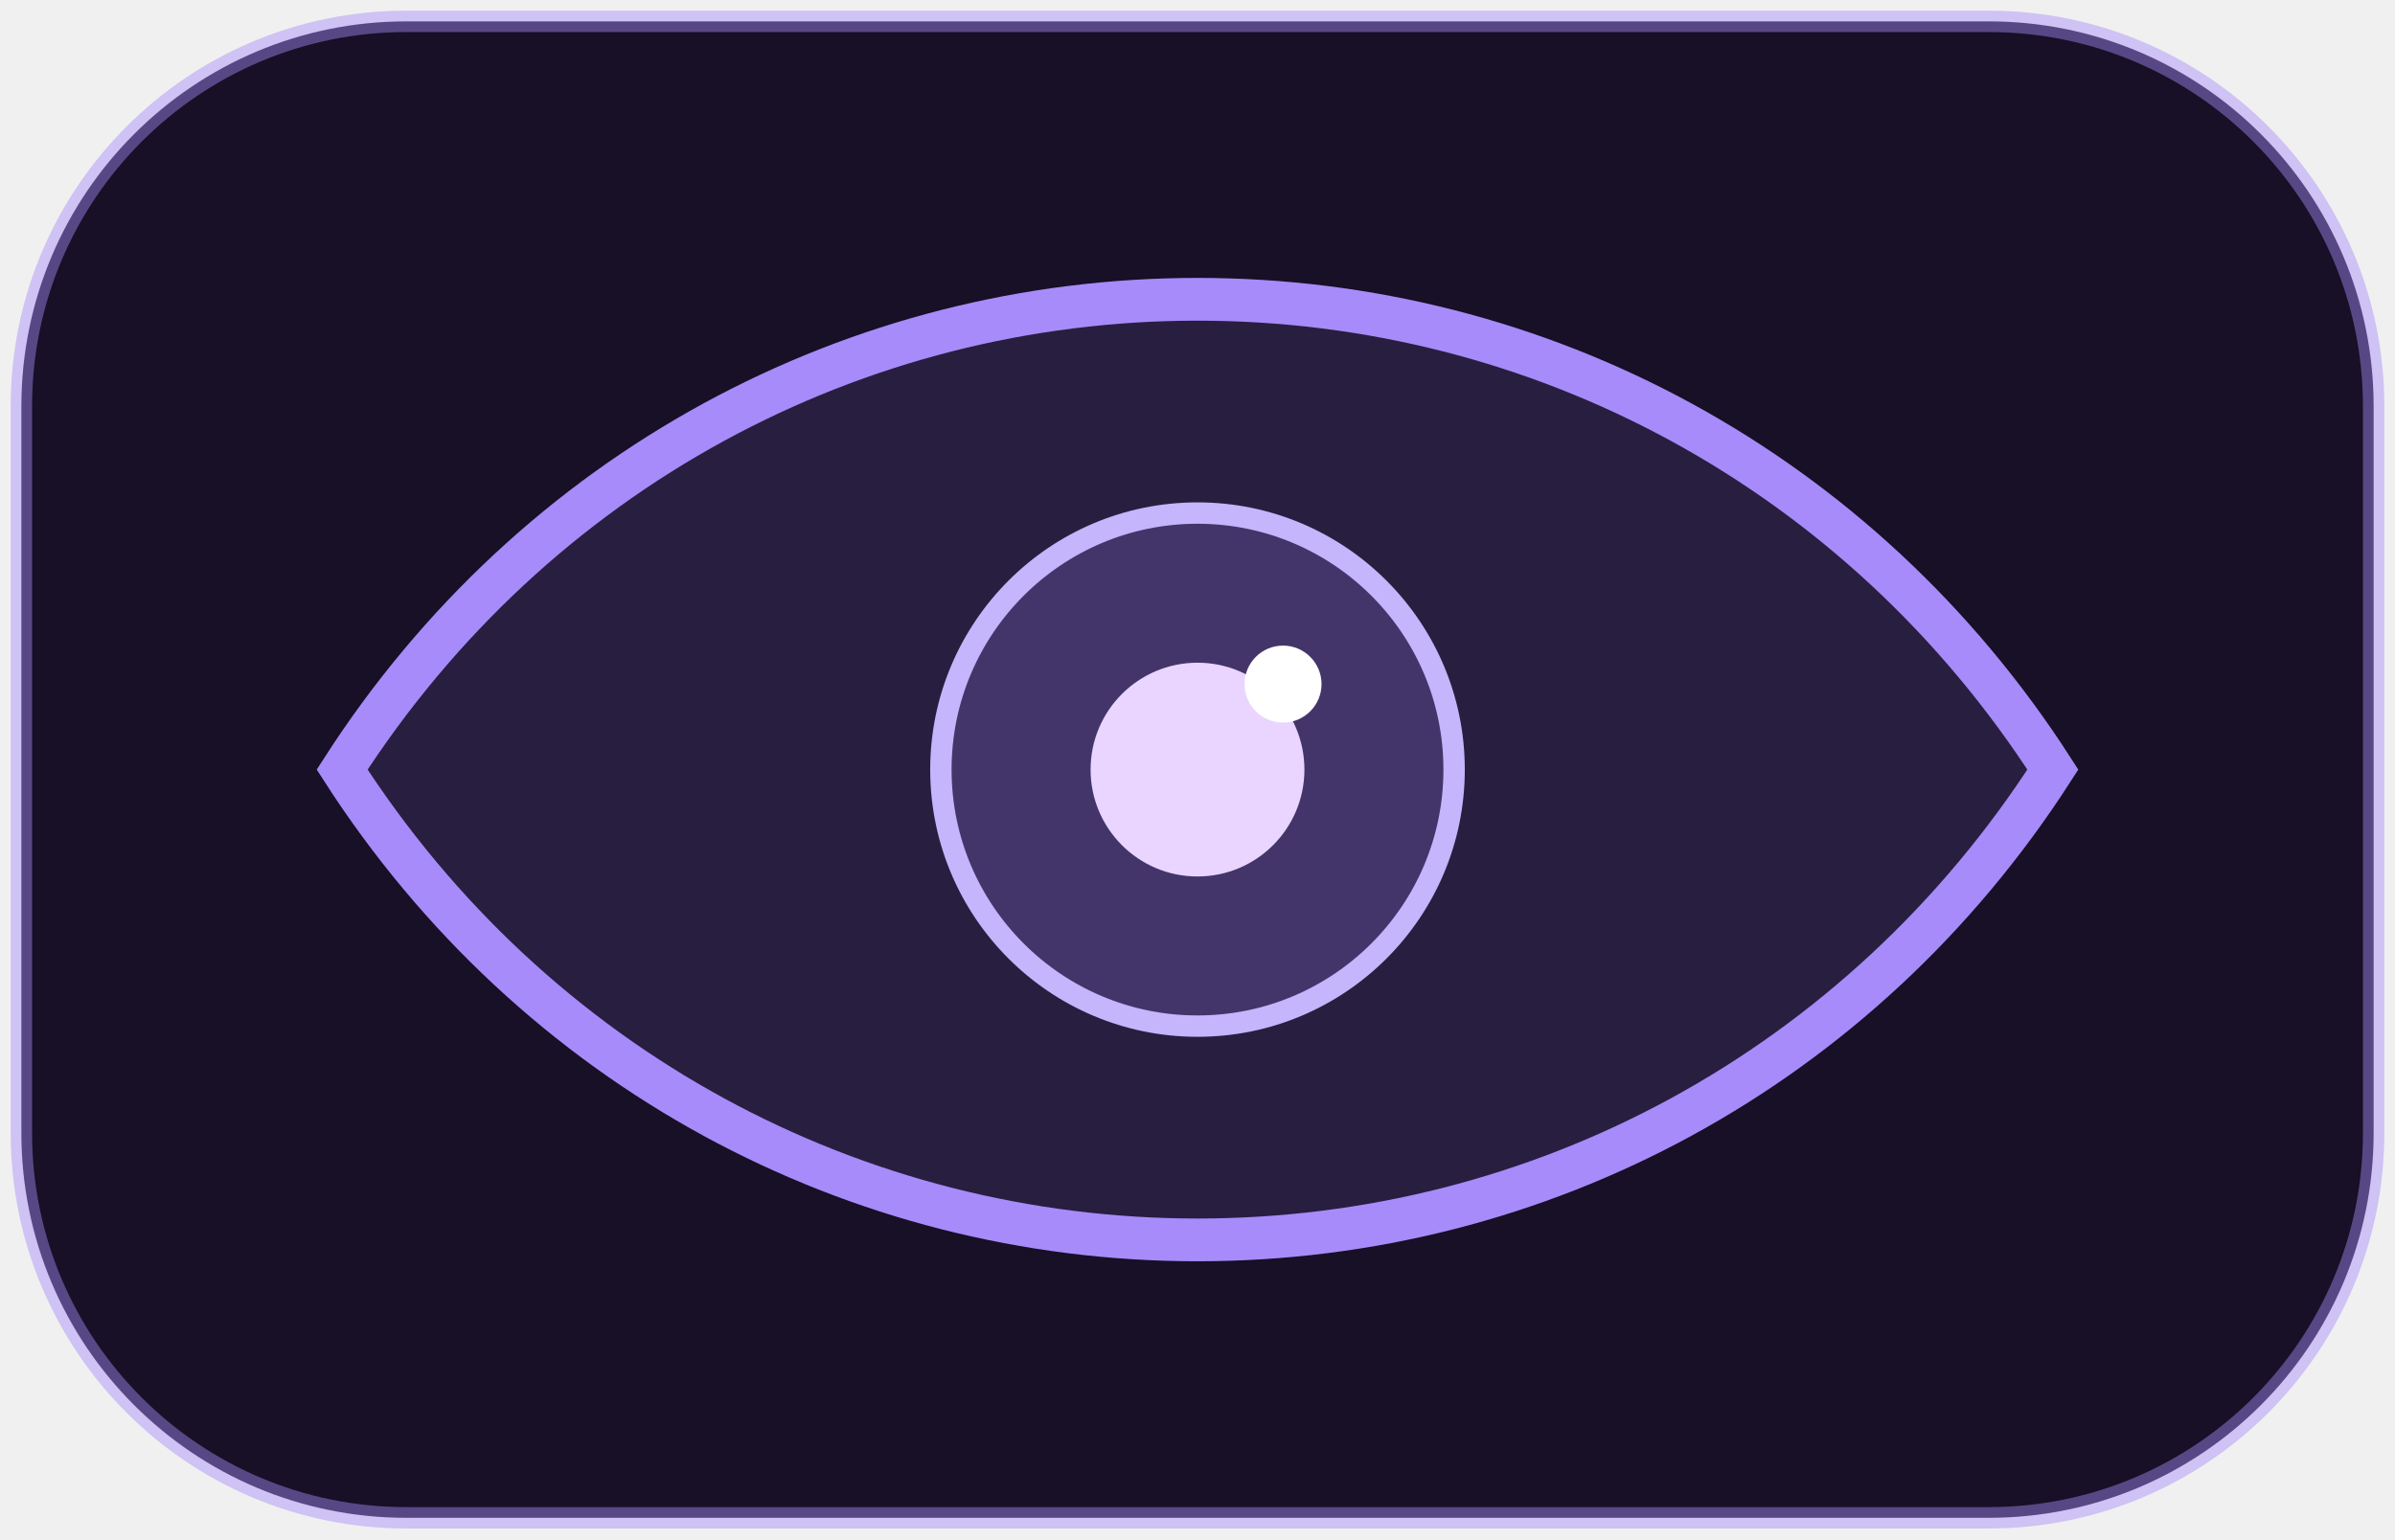
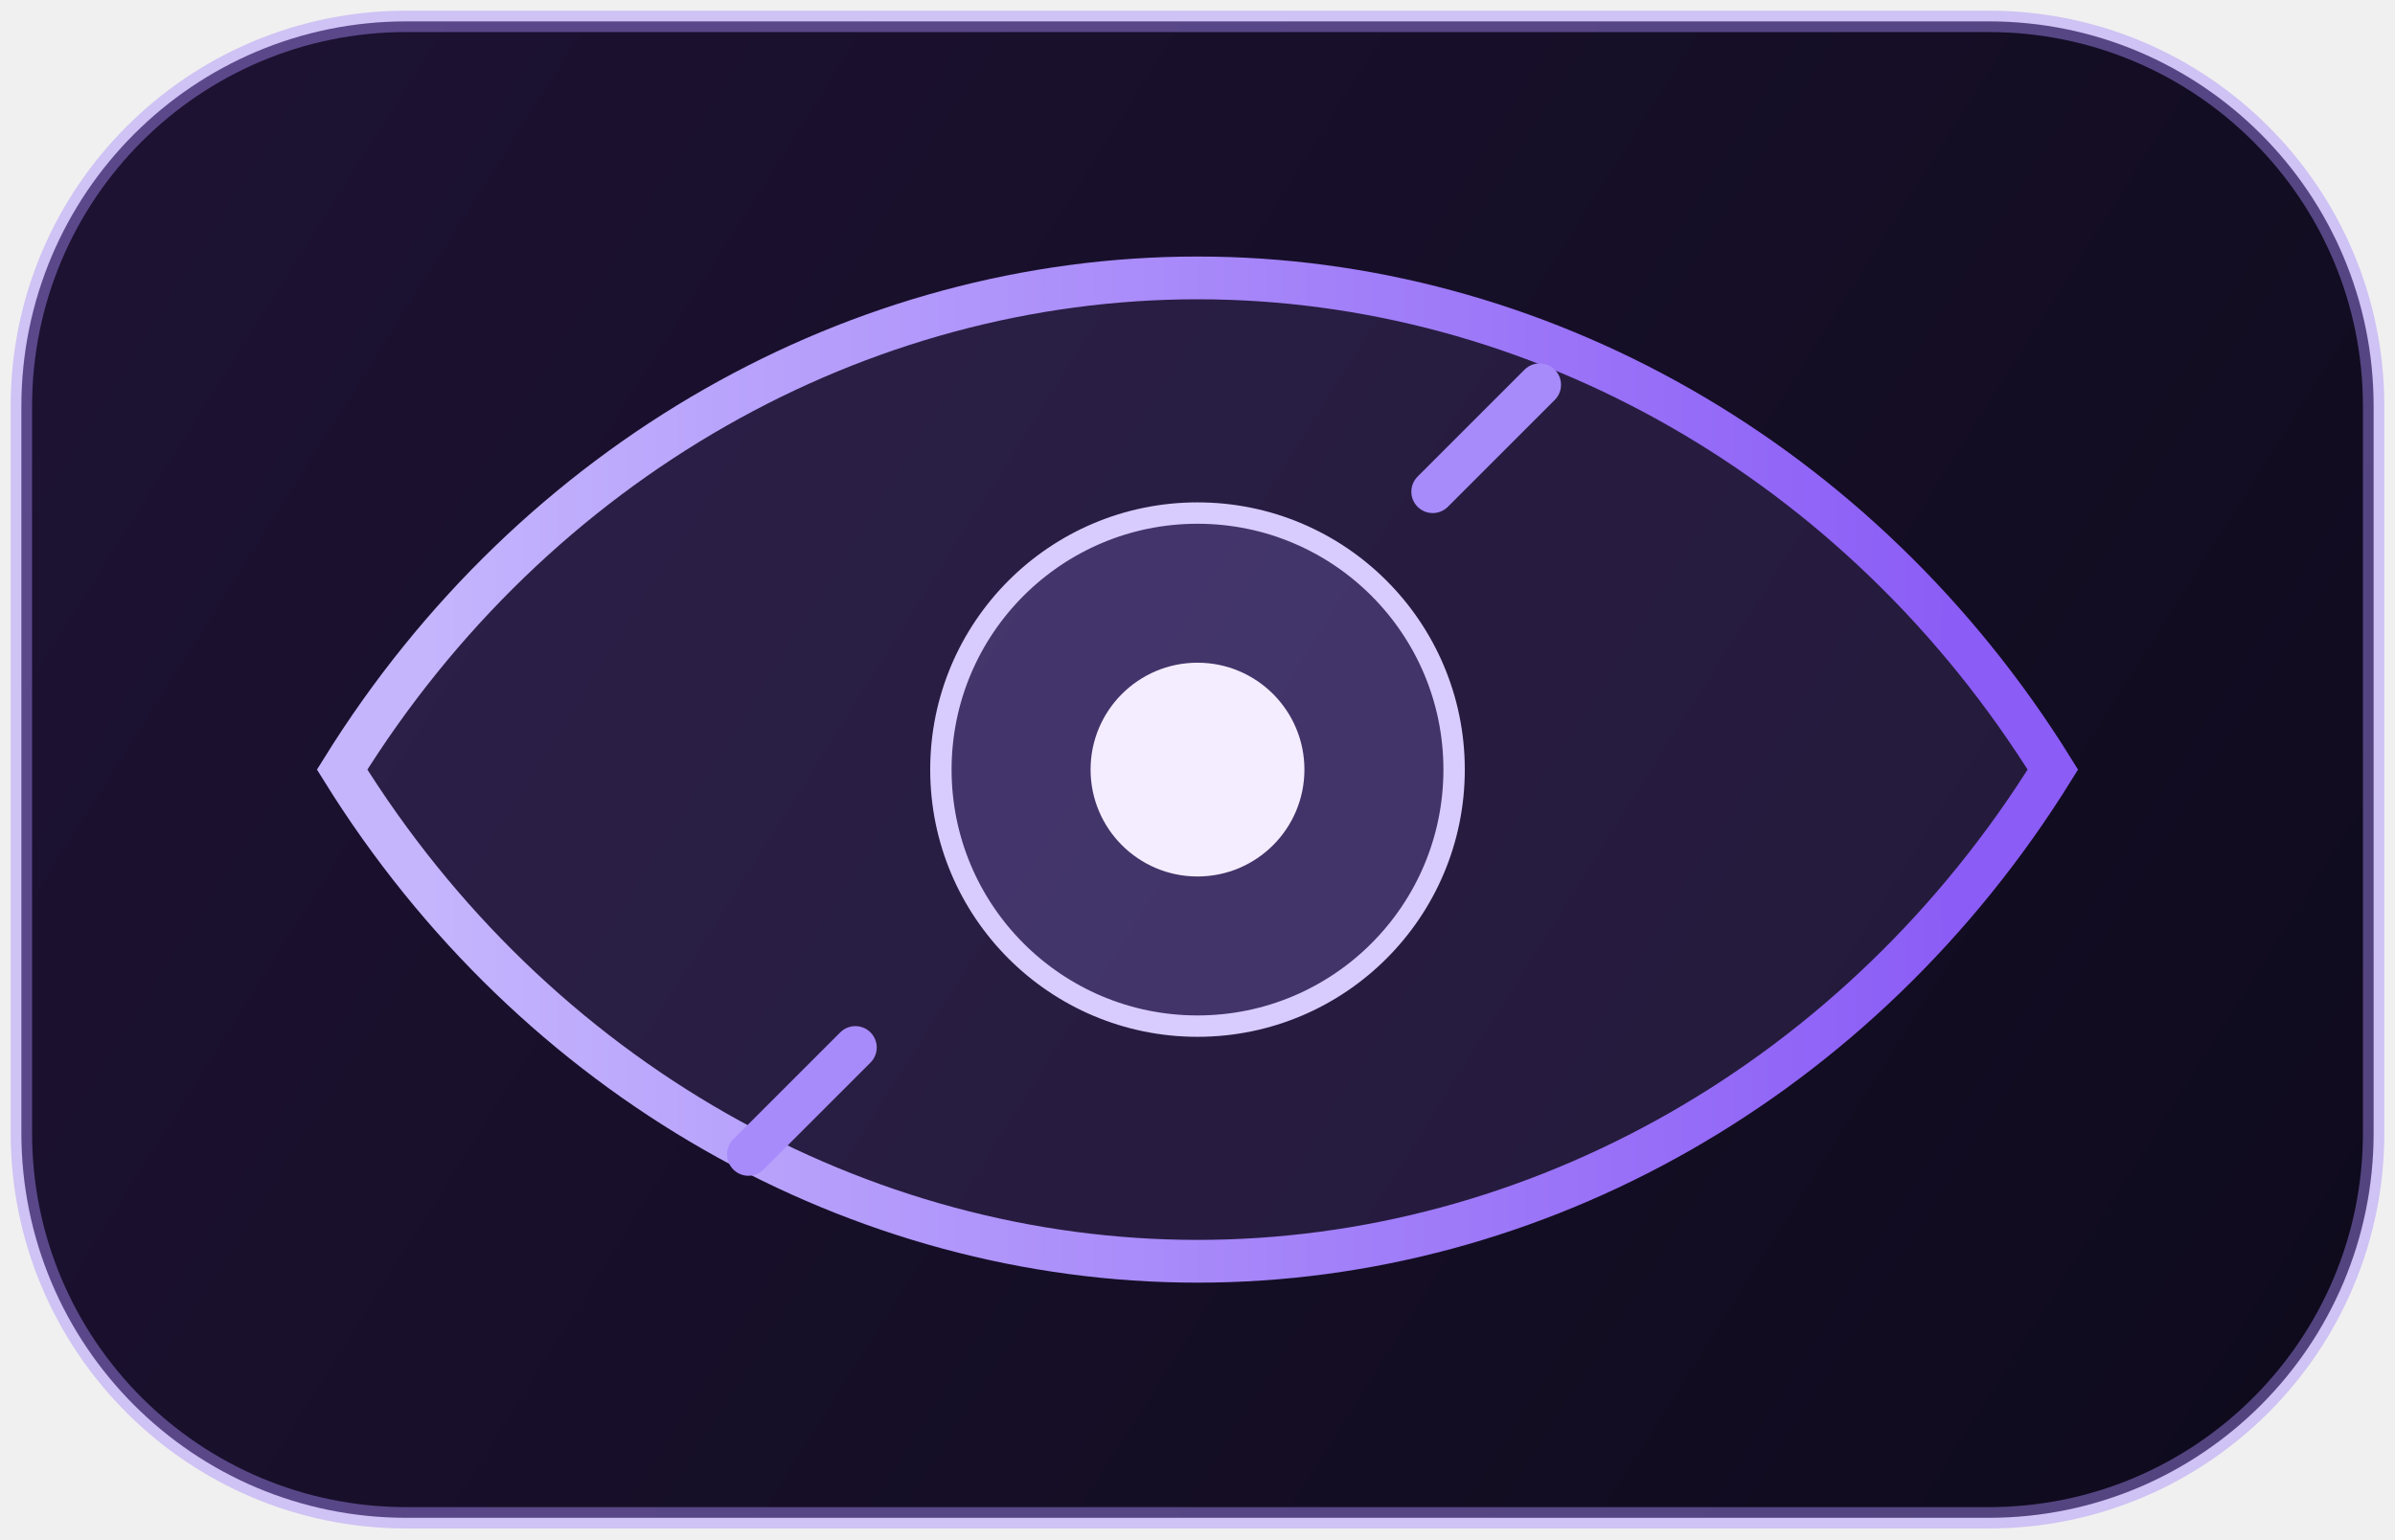
<svg xmlns="http://www.w3.org/2000/svg" width="112" height="72" viewBox="0 0 112 72" fill="none">
-   <rect x="1" y="1" width="110" height="70" rx="18" fill="#171026" stroke="#a78bfa" stroke-opacity="0.45" />
-   <path d="M16 36C25 22 40 14 56 14C72 14 87 22 96 36C87 50 72 58 56 58C40 58 25 50 16 36Z" fill="#a78bfa" fill-opacity="0.12" stroke="#a78bfa" stroke-width="2" />
-   <circle cx="56" cy="36" r="12" fill="#a78bfa" fill-opacity="0.22" stroke="#c4b5fd" />
-   <circle cx="56" cy="36" r="5" fill="#e9d5ff" />
-   <circle cx="60" cy="32" r="1.8" fill="#fff" />
+   <defs>
+     <linearGradient id="stealthBg" x1="8" y1="6" x2="106" y2="68" gradientUnits="userSpaceOnUse">
+       <stop stop-color="#1d1232" />
+       <stop offset="1" stop-color="#0f0b1d" />
+     </linearGradient>
+     <linearGradient id="stealthEye" x1="20" y1="36" x2="92" y2="36" gradientUnits="userSpaceOnUse">
+       <stop stop-color="#c4b5fd" />
+       <stop offset="1" stop-color="#8b5cf6" />
+     </linearGradient>
+   </defs>
+   <rect x="1" y="1" width="110" height="70" rx="18" fill="url(#stealthBg)" stroke="#a78bfa" stroke-opacity="0.45" />
+   <path d="M16 36C25 21.5 40.2 13 56 13C71.8 13 87 21.5 96 36C87 50.5 71.8 59 56 59C40.2 59 25 50.5 16 36Z" fill="#a78bfa" fill-opacity="0.12" stroke="url(#stealthEye)" stroke-width="2" />
+   <circle cx="56" cy="36" r="12" fill="#a78bfa" fill-opacity="0.22" stroke="#d8ccff" />
+   <circle cx="56" cy="36" r="5" fill="#f4edff" />
+   <path d="M67 23L72 18" stroke="#a78bfa" stroke-width="2" stroke-linecap="round" />
+   <path d="M40 49L35 54" stroke="#a78bfa" stroke-width="2" stroke-linecap="round" />
</svg>
